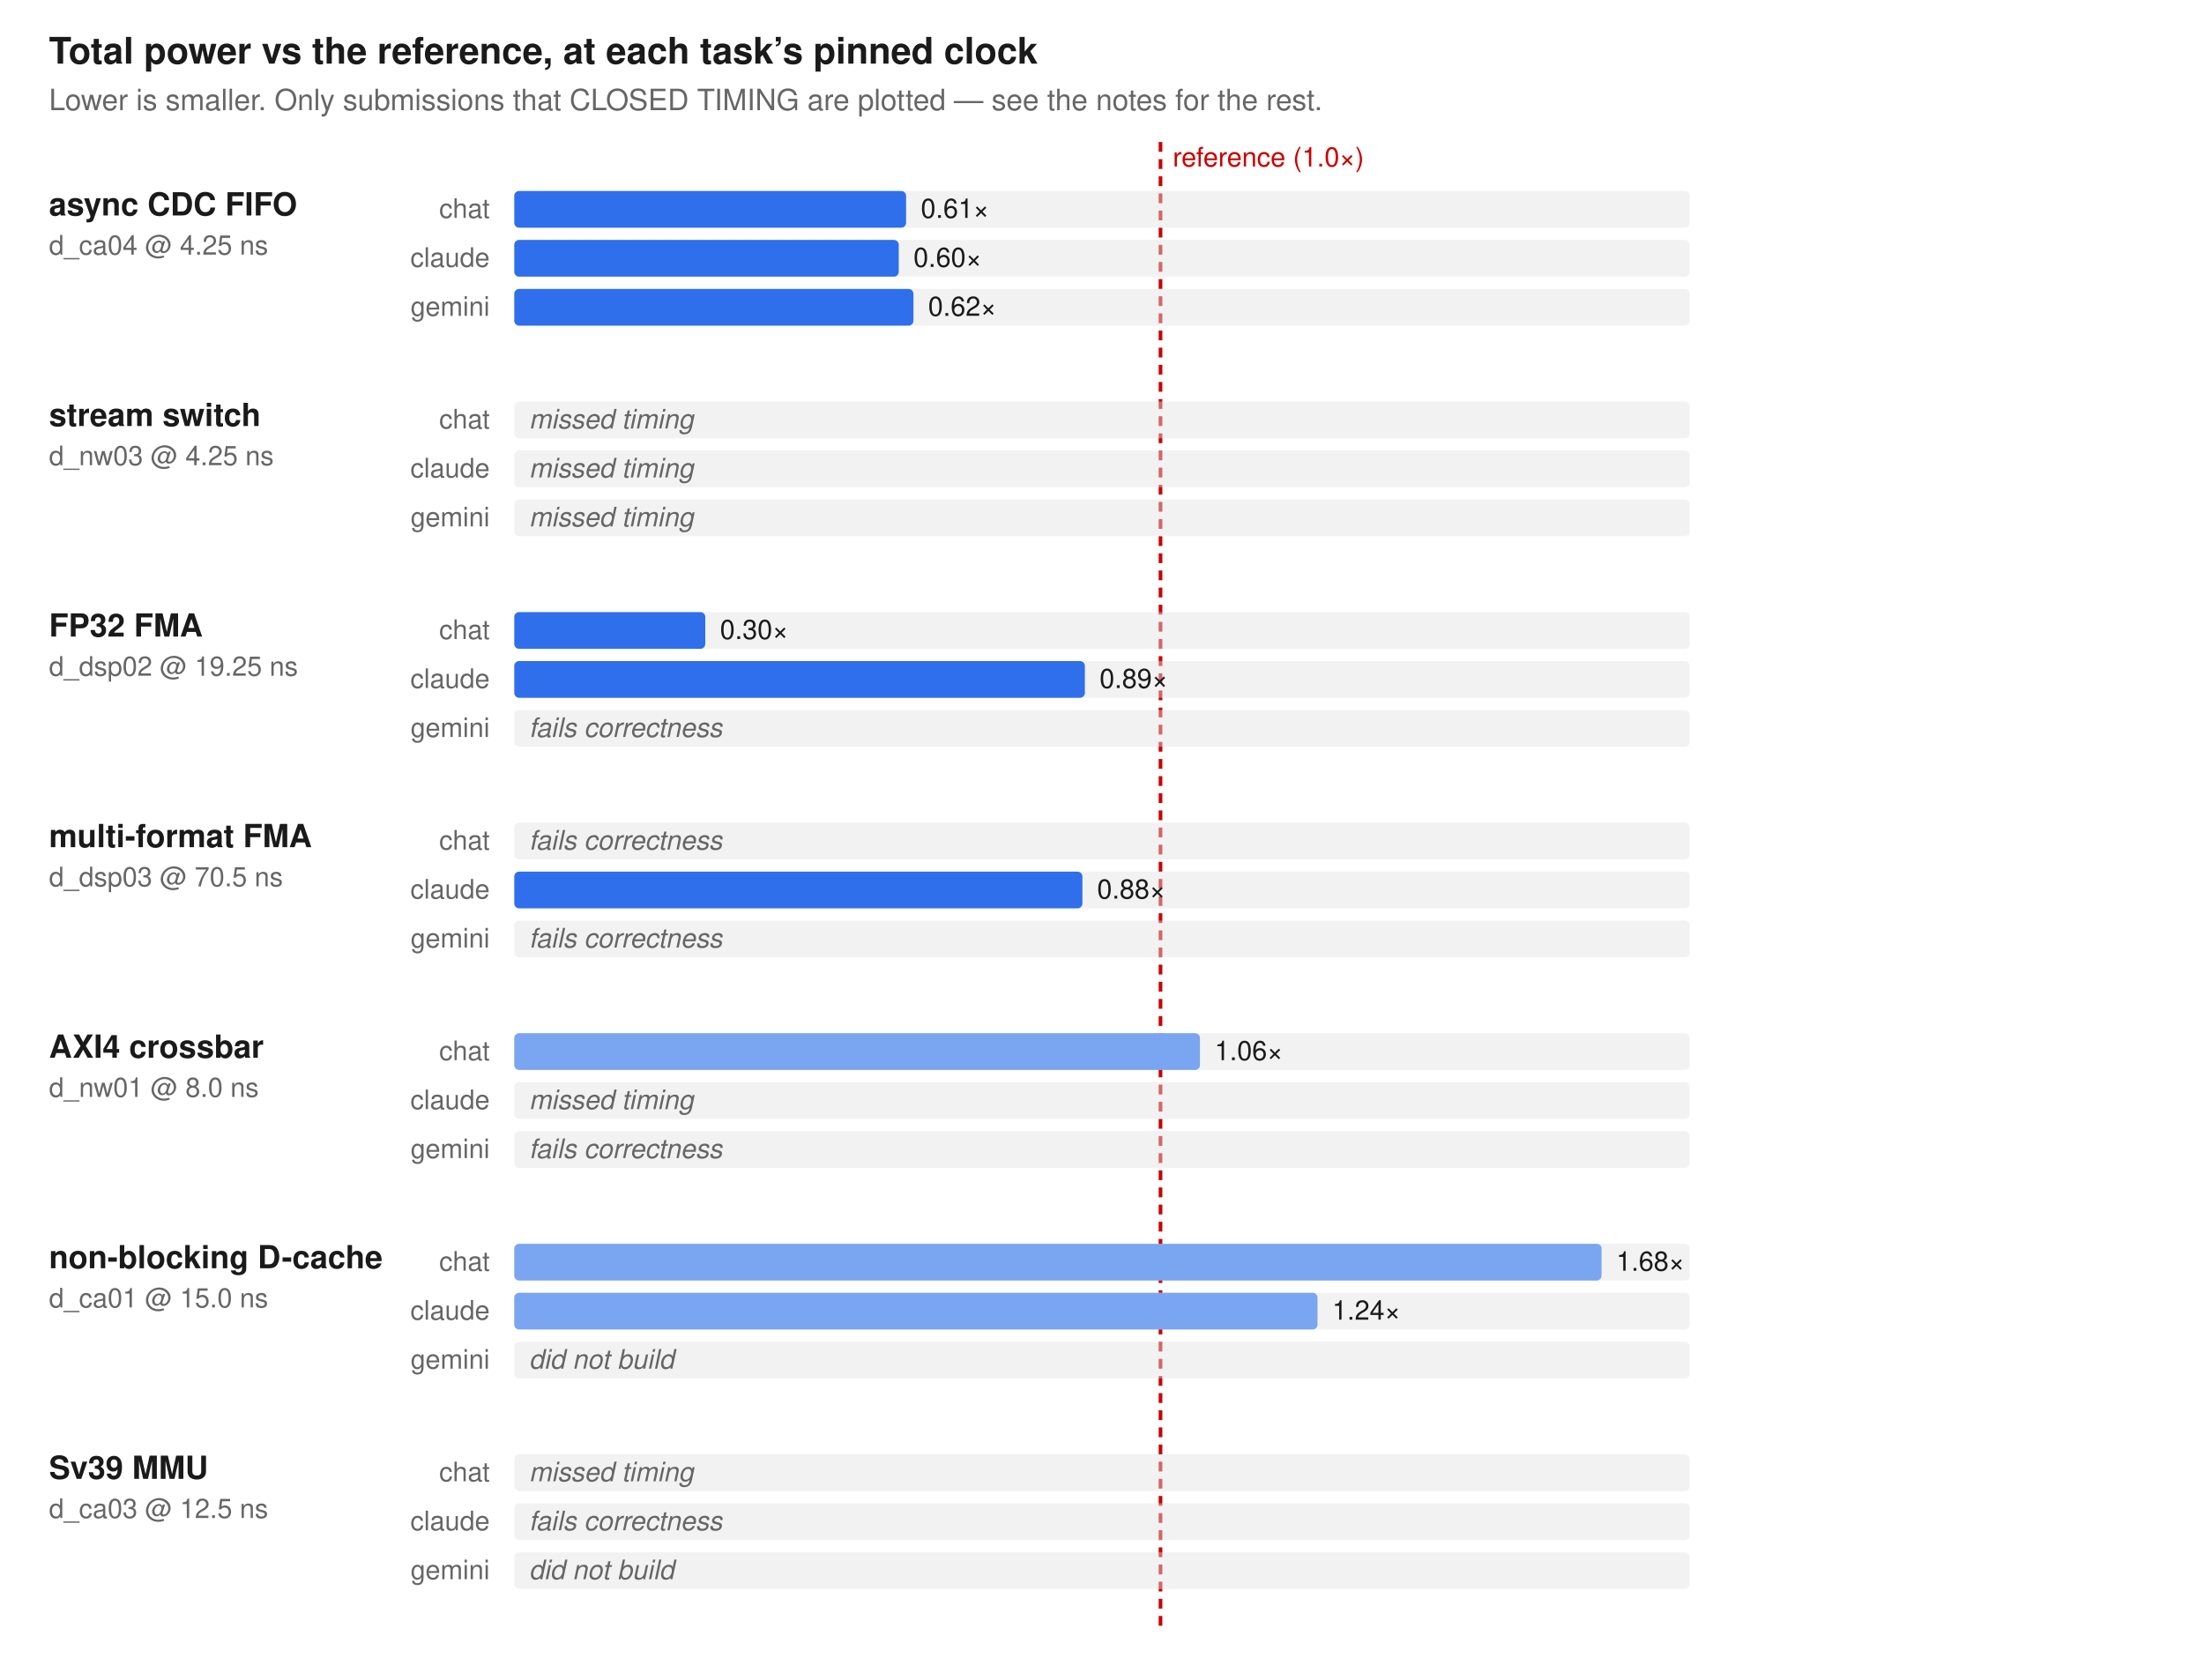
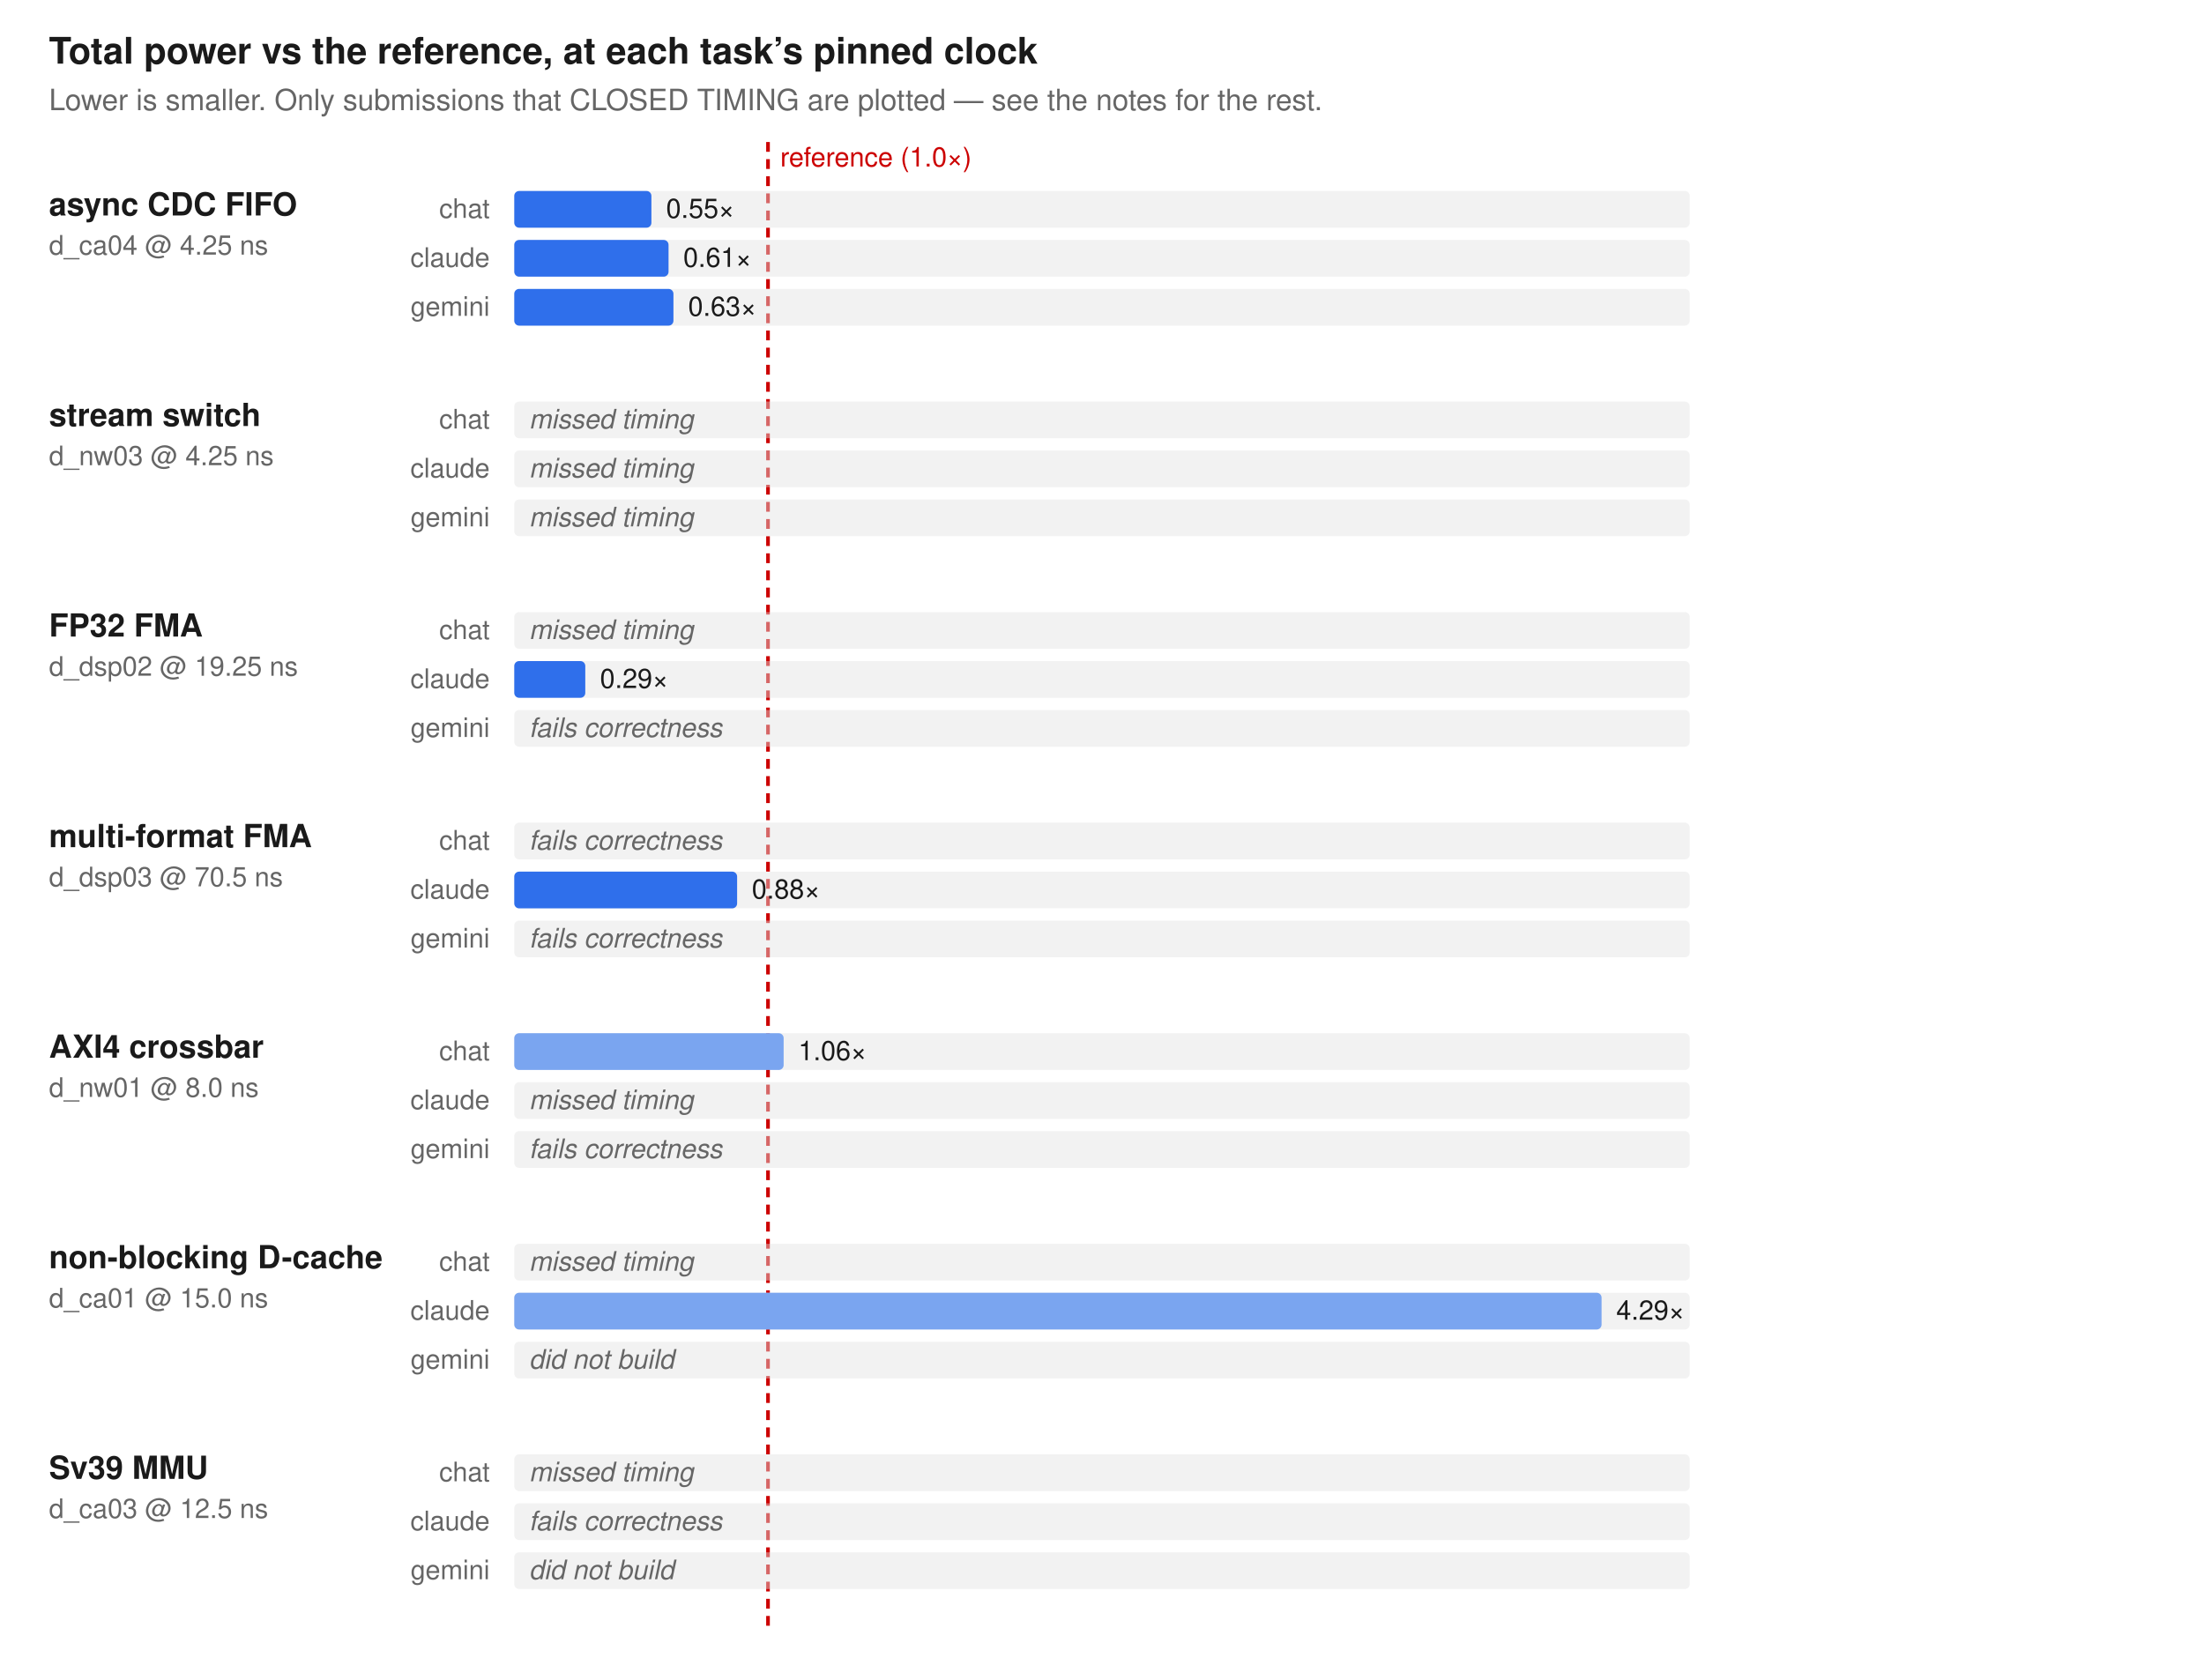
<svg xmlns="http://www.w3.org/2000/svg" viewBox="0 0 900 686" font-family="-apple-system,BlinkMacSystemFont,Segoe UI,Helvetica,Arial,sans-serif">
  <rect width="900" height="686" fill="none" />
  <text x="20" y="26" fill="#1a1a1a" font-size="15" font-weight="600">Total power vs the reference, at each task’s pinned clock</text>
  <text x="20" y="45" fill="#666" font-size="12">Lower is smaller. Only submissions that CLOSED TIMING are plotted — see the notes for the rest.</text>
-   <line x1="473.889" y1="58" x2="473.889" y2="666" stroke="#c00" stroke-width="1.5" stroke-dasharray="4 3" />
-   <text x="478.889" y="68" fill="#c00" font-size="11">reference (1.0×)</text>
+   <line x1="313.613" y1="58" x2="313.613" y2="666" stroke="#c00" stroke-width="1.5" stroke-dasharray="4 3" />
+   <text x="318.613" y="68" fill="#c00" font-size="11">reference (1.0×)</text>
  <text x="20" y="88" fill="#1a1a1a" font-size="13" font-weight="600">async CDC FIFO</text>
  <text x="20" y="104" fill="#666" font-size="11">d_ca04 @ 4.25 ns</text>
  <text x="200" y="89" fill="#666" font-size="11" text-anchor="end">chat</text>
  <rect x="210" y="78" width="480" height="15" rx="2" fill="#e3e3e3" opacity="0.45" />
-   <rect x="210" y="78" width="160" height="15" rx="2" fill="#2f6feb" />
-   <text x="376" y="89" fill="#1a1a1a" font-size="11">0.61×</text>
+   <rect x="210" y="78" width="56" height="15" rx="2" fill="#2f6feb" />
+   <text x="272" y="89" fill="#1a1a1a" font-size="11">0.55×</text>
  <text x="200" y="109" fill="#666" font-size="11" text-anchor="end">claude</text>
  <rect x="210" y="98" width="480" height="15" rx="2" fill="#e3e3e3" opacity="0.45" />
-   <rect x="210" y="98" width="157" height="15" rx="2" fill="#2f6feb" />
-   <text x="373" y="109" fill="#1a1a1a" font-size="11">0.60×</text>
+   <rect x="210" y="98" width="63" height="15" rx="2" fill="#2f6feb" />
+   <text x="279" y="109" fill="#1a1a1a" font-size="11">0.61×</text>
  <text x="200" y="129" fill="#666" font-size="11" text-anchor="end">gemini</text>
  <rect x="210" y="118" width="480" height="15" rx="2" fill="#e3e3e3" opacity="0.45" />
-   <rect x="210" y="118" width="163" height="15" rx="2" fill="#2f6feb" />
-   <text x="379" y="129" fill="#1a1a1a" font-size="11">0.62×</text>
+   <rect x="210" y="118" width="65" height="15" rx="2" fill="#2f6feb" />
+   <text x="281" y="129" fill="#1a1a1a" font-size="11">0.63×</text>
  <text x="20" y="174" fill="#1a1a1a" font-size="13" font-weight="600">stream switch</text>
  <text x="20" y="190" fill="#666" font-size="11">d_nw03 @ 4.25 ns</text>
  <text x="200" y="175" fill="#666" font-size="11" text-anchor="end">chat</text>
  <rect x="210" y="164" width="480" height="15" rx="2" fill="#e3e3e3" opacity="0.45" />
  <text x="216" y="175" fill="#666" font-size="11" font-style="italic">missed timing</text>
  <text x="200" y="195" fill="#666" font-size="11" text-anchor="end">claude</text>
  <rect x="210" y="184" width="480" height="15" rx="2" fill="#e3e3e3" opacity="0.45" />
  <text x="216" y="195" fill="#666" font-size="11" font-style="italic">missed timing</text>
  <text x="200" y="215" fill="#666" font-size="11" text-anchor="end">gemini</text>
  <rect x="210" y="204" width="480" height="15" rx="2" fill="#e3e3e3" opacity="0.45" />
  <text x="216" y="215" fill="#666" font-size="11" font-style="italic">missed timing</text>
  <text x="20" y="260" fill="#1a1a1a" font-size="13" font-weight="600">FP32 FMA</text>
  <text x="20" y="276" fill="#666" font-size="11">d_dsp02 @ 19.25 ns</text>
  <text x="200" y="261" fill="#666" font-size="11" text-anchor="end">chat</text>
  <rect x="210" y="250" width="480" height="15" rx="2" fill="#e3e3e3" opacity="0.45" />
-   <rect x="210" y="250" width="78" height="15" rx="2" fill="#2f6feb" />
-   <text x="294" y="261" fill="#1a1a1a" font-size="11">0.30×</text>
+   <text x="216" y="261" fill="#666" font-size="11" font-style="italic">missed timing</text>
  <text x="200" y="281" fill="#666" font-size="11" text-anchor="end">claude</text>
  <rect x="210" y="270" width="480" height="15" rx="2" fill="#e3e3e3" opacity="0.45" />
-   <rect x="210" y="270" width="233" height="15" rx="2" fill="#2f6feb" />
-   <text x="449" y="281" fill="#1a1a1a" font-size="11">0.89×</text>
+   <rect x="210" y="270" width="29" height="15" rx="2" fill="#2f6feb" />
+   <text x="245" y="281" fill="#1a1a1a" font-size="11">0.29×</text>
  <text x="200" y="301" fill="#666" font-size="11" text-anchor="end">gemini</text>
  <rect x="210" y="290" width="480" height="15" rx="2" fill="#e3e3e3" opacity="0.45" />
  <text x="216" y="301" fill="#666" font-size="11" font-style="italic">fails correctness</text>
  <text x="20" y="346" fill="#1a1a1a" font-size="13" font-weight="600">multi-format FMA</text>
  <text x="20" y="362" fill="#666" font-size="11">d_dsp03 @ 70.5 ns</text>
  <text x="200" y="347" fill="#666" font-size="11" text-anchor="end">chat</text>
  <rect x="210" y="336" width="480" height="15" rx="2" fill="#e3e3e3" opacity="0.45" />
  <text x="216" y="347" fill="#666" font-size="11" font-style="italic">fails correctness</text>
  <text x="200" y="367" fill="#666" font-size="11" text-anchor="end">claude</text>
  <rect x="210" y="356" width="480" height="15" rx="2" fill="#e3e3e3" opacity="0.45" />
-   <rect x="210" y="356" width="232" height="15" rx="2" fill="#2f6feb" />
-   <text x="448" y="367" fill="#1a1a1a" font-size="11">0.88×</text>
+   <rect x="210" y="356" width="91" height="15" rx="2" fill="#2f6feb" />
+   <text x="307" y="367" fill="#1a1a1a" font-size="11">0.88×</text>
  <text x="200" y="387" fill="#666" font-size="11" text-anchor="end">gemini</text>
  <rect x="210" y="376" width="480" height="15" rx="2" fill="#e3e3e3" opacity="0.45" />
  <text x="216" y="387" fill="#666" font-size="11" font-style="italic">fails correctness</text>
  <text x="20" y="432" fill="#1a1a1a" font-size="13" font-weight="600">AXI4 crossbar</text>
  <text x="20" y="448" fill="#666" font-size="11">d_nw01 @ 8.0 ns</text>
  <text x="200" y="433" fill="#666" font-size="11" text-anchor="end">chat</text>
  <rect x="210" y="422" width="480" height="15" rx="2" fill="#e3e3e3" opacity="0.45" />
-   <rect x="210" y="422" width="280" height="15" rx="2" fill="#7aa5f0" />
-   <text x="496" y="433" fill="#1a1a1a" font-size="11">1.06×</text>
+   <rect x="210" y="422" width="110" height="15" rx="2" fill="#7aa5f0" />
+   <text x="326" y="433" fill="#1a1a1a" font-size="11">1.06×</text>
  <text x="200" y="453" fill="#666" font-size="11" text-anchor="end">claude</text>
  <rect x="210" y="442" width="480" height="15" rx="2" fill="#e3e3e3" opacity="0.45" />
  <text x="216" y="453" fill="#666" font-size="11" font-style="italic">missed timing</text>
  <text x="200" y="473" fill="#666" font-size="11" text-anchor="end">gemini</text>
  <rect x="210" y="462" width="480" height="15" rx="2" fill="#e3e3e3" opacity="0.45" />
  <text x="216" y="473" fill="#666" font-size="11" font-style="italic">fails correctness</text>
  <text x="20" y="518" fill="#1a1a1a" font-size="13" font-weight="600">non-blocking D-cache</text>
  <text x="20" y="534" fill="#666" font-size="11">d_ca01 @ 15.0 ns</text>
  <text x="200" y="519" fill="#666" font-size="11" text-anchor="end">chat</text>
  <rect x="210" y="508" width="480" height="15" rx="2" fill="#e3e3e3" opacity="0.45" />
-   <rect x="210" y="508" width="444" height="15" rx="2" fill="#7aa5f0" />
-   <text x="660" y="519" fill="#1a1a1a" font-size="11">1.68×</text>
+   <text x="216" y="519" fill="#666" font-size="11" font-style="italic">missed timing</text>
  <text x="200" y="539" fill="#666" font-size="11" text-anchor="end">claude</text>
  <rect x="210" y="528" width="480" height="15" rx="2" fill="#e3e3e3" opacity="0.45" />
-   <rect x="210" y="528" width="328" height="15" rx="2" fill="#7aa5f0" />
-   <text x="544" y="539" fill="#1a1a1a" font-size="11">1.24×</text>
+   <rect x="210" y="528" width="444" height="15" rx="2" fill="#7aa5f0" />
+   <text x="660" y="539" fill="#1a1a1a" font-size="11">4.29×</text>
  <text x="200" y="559" fill="#666" font-size="11" text-anchor="end">gemini</text>
  <rect x="210" y="548" width="480" height="15" rx="2" fill="#e3e3e3" opacity="0.45" />
  <text x="216" y="559" fill="#666" font-size="11" font-style="italic">did not build</text>
  <text x="20" y="604" fill="#1a1a1a" font-size="13" font-weight="600">Sv39 MMU</text>
  <text x="20" y="620" fill="#666" font-size="11">d_ca03 @ 12.5 ns</text>
  <text x="200" y="605" fill="#666" font-size="11" text-anchor="end">chat</text>
  <rect x="210" y="594" width="480" height="15" rx="2" fill="#e3e3e3" opacity="0.45" />
  <text x="216" y="605" fill="#666" font-size="11" font-style="italic">missed timing</text>
  <text x="200" y="625" fill="#666" font-size="11" text-anchor="end">claude</text>
  <rect x="210" y="614" width="480" height="15" rx="2" fill="#e3e3e3" opacity="0.45" />
  <text x="216" y="625" fill="#666" font-size="11" font-style="italic">fails correctness</text>
  <text x="200" y="645" fill="#666" font-size="11" text-anchor="end">gemini</text>
  <rect x="210" y="634" width="480" height="15" rx="2" fill="#e3e3e3" opacity="0.45" />
  <text x="216" y="645" fill="#666" font-size="11" font-style="italic">did not build</text>
</svg>
